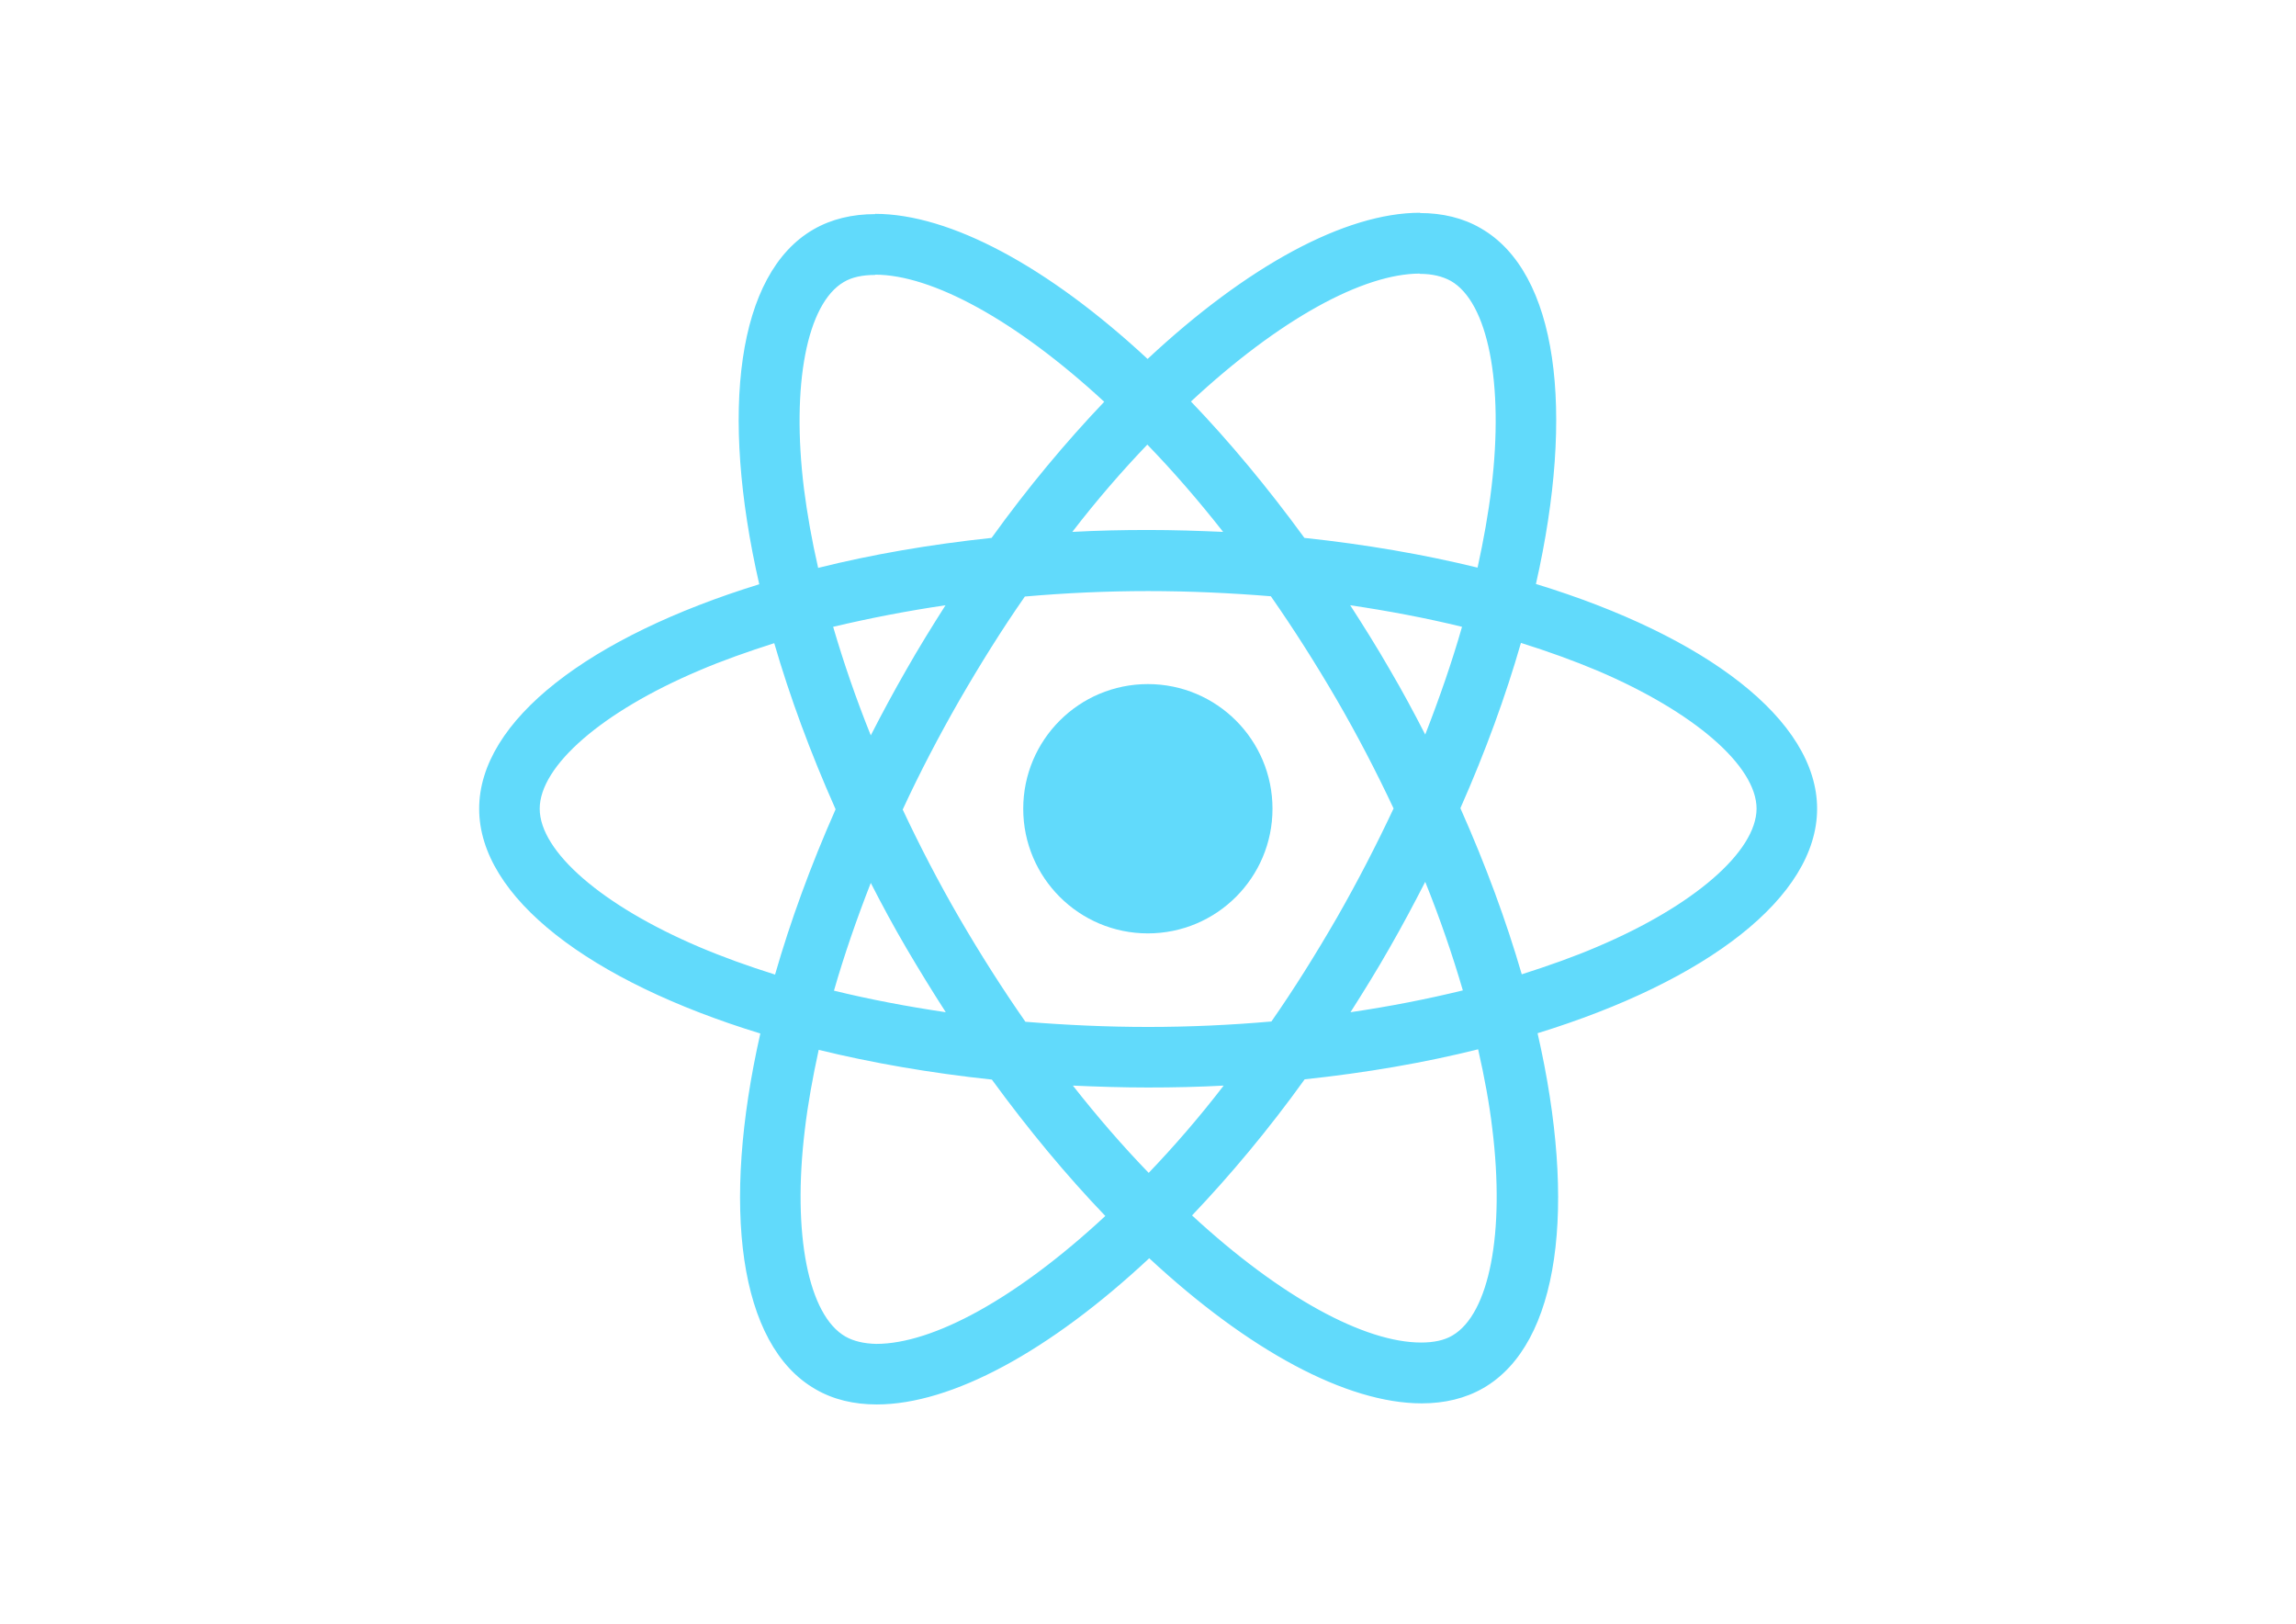
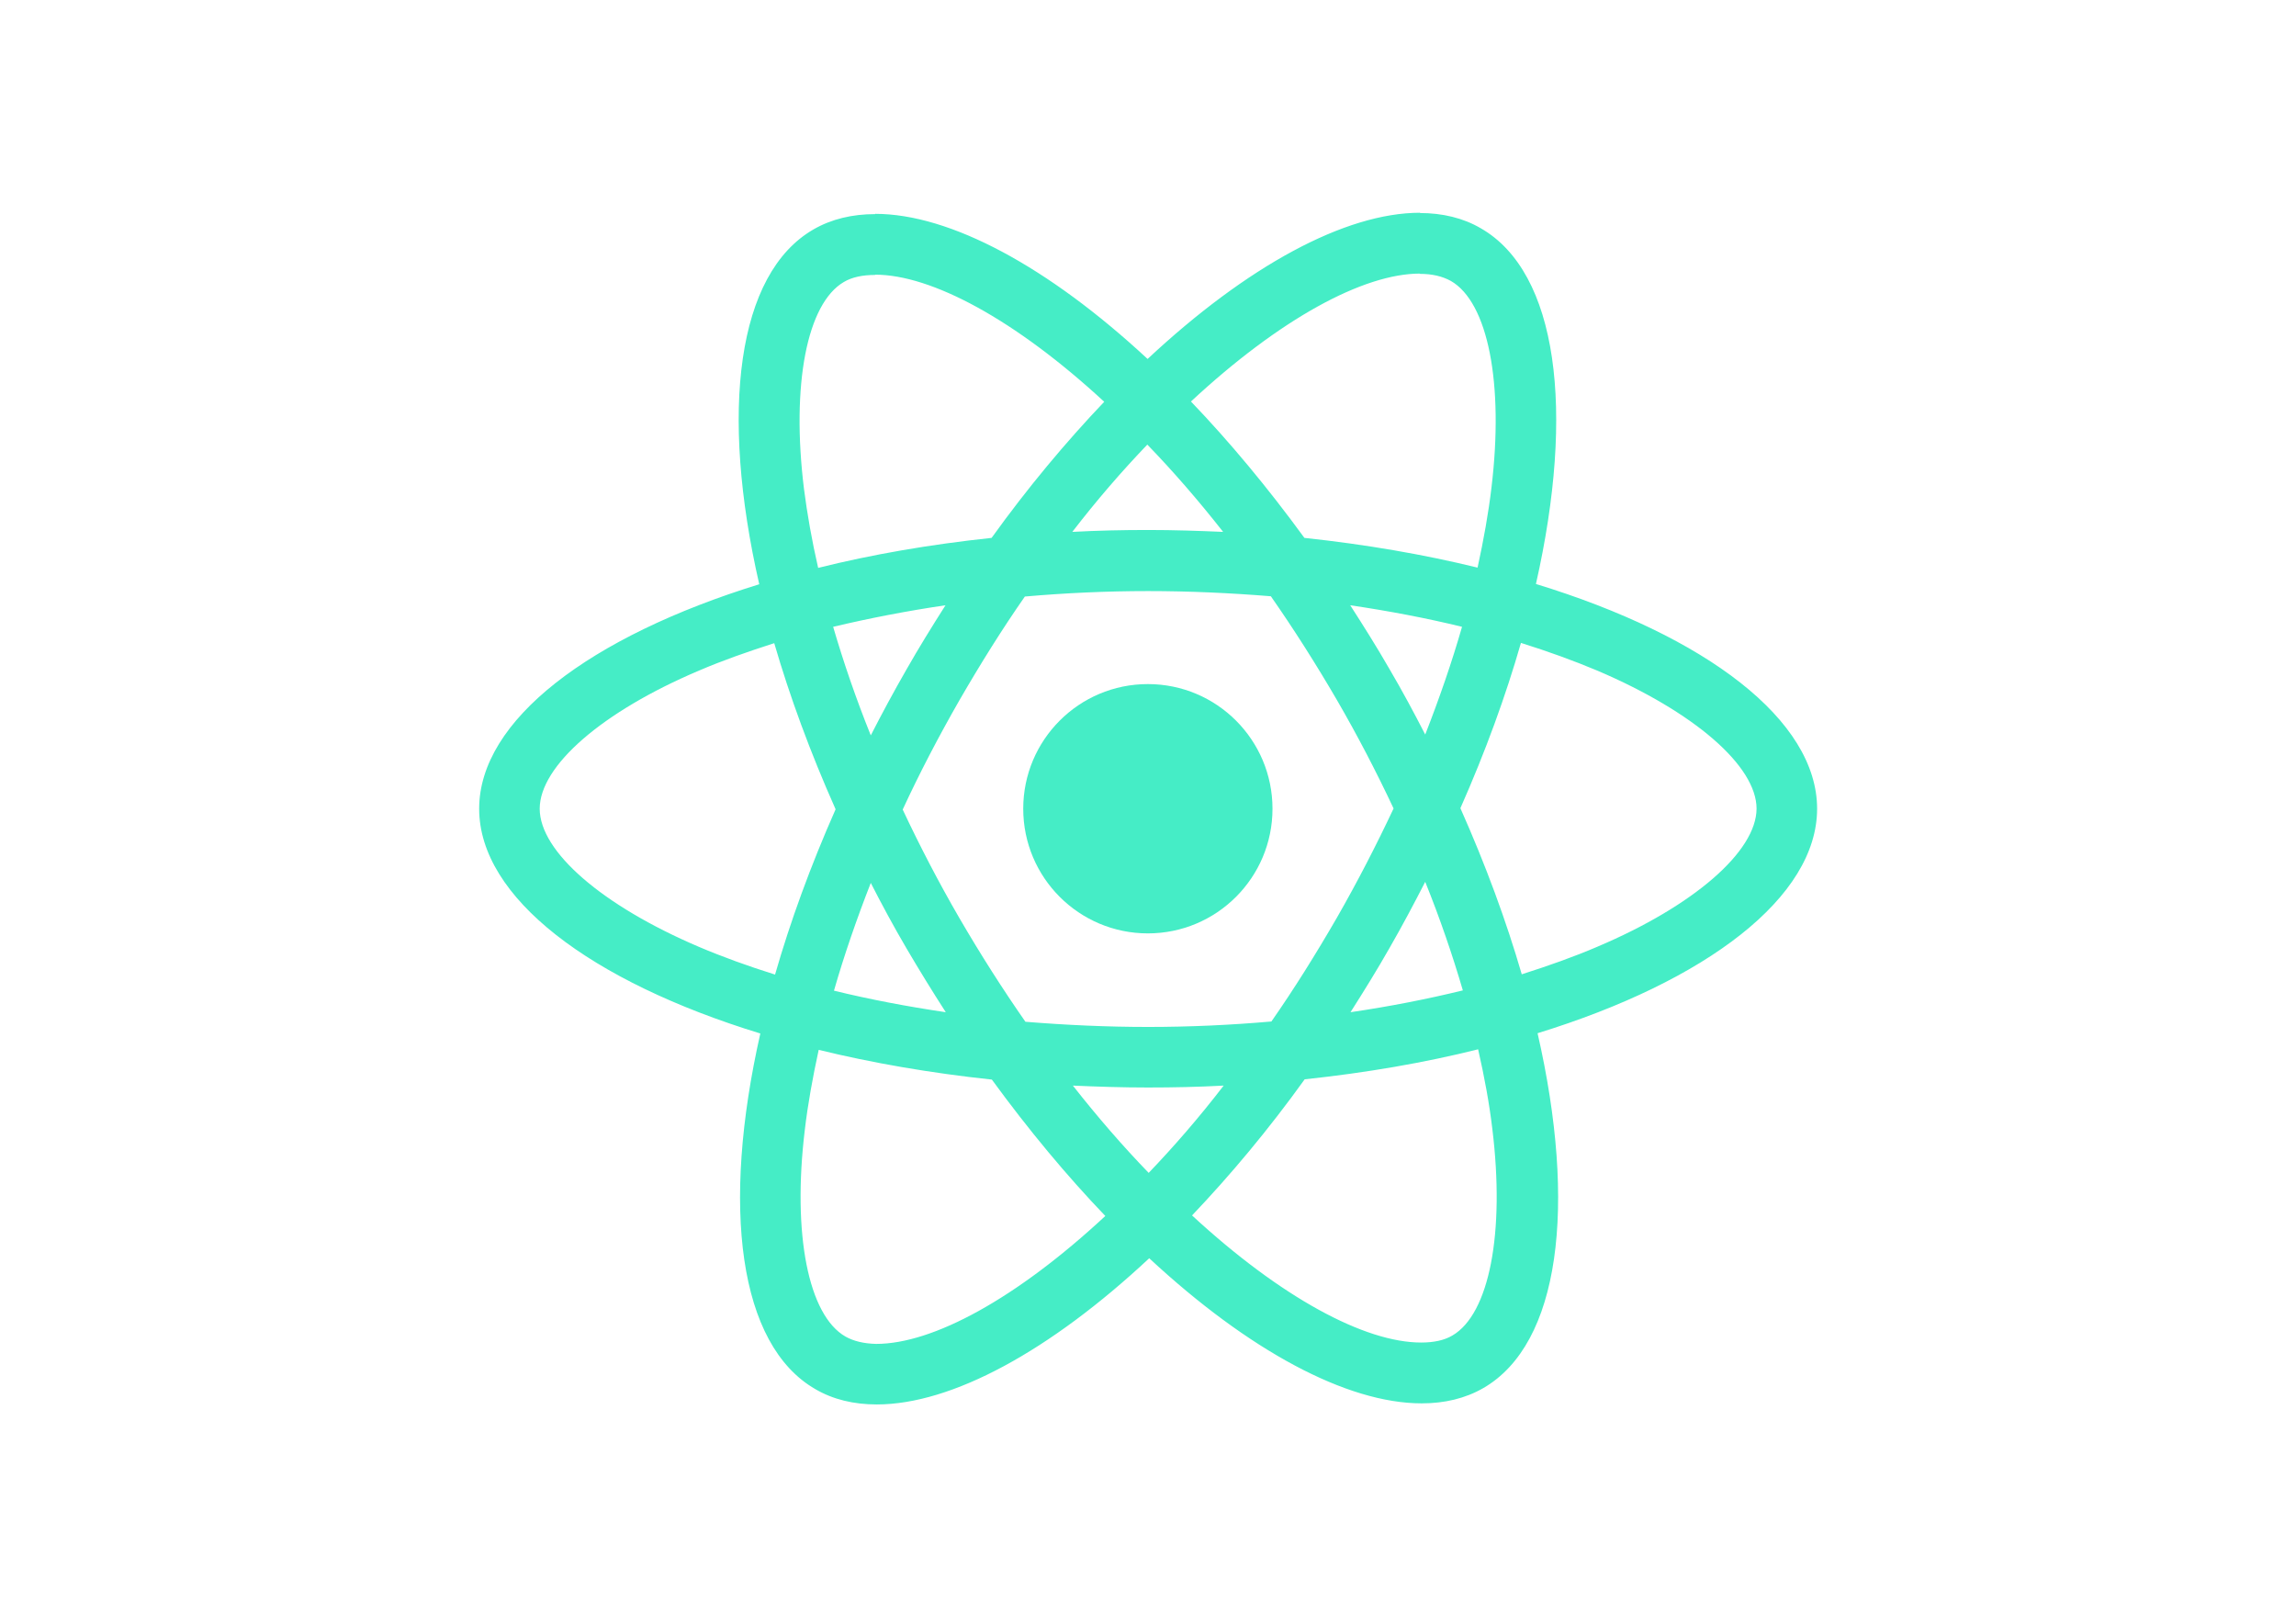
<svg xmlns="http://www.w3.org/2000/svg" viewBox="0 0 841.9 595.3">
-   <g fill="#61DAFB">
+   <g fill="#45EDC6">
    <path d="M666.3 296.5c0-32.5-40.7-63.3-103.1-82.4 14.4-63.6 8-114.2-20.2-130.4-6.5-3.8-14.1-5.6-22.4-5.6v22.3c4.6 0 8.3.9 11.4 2.6 13.6 7.8 19.5 37.5 14.9 75.7-1.1 9.4-2.9 19.3-5.1 29.4-19.6-4.8-41-8.5-63.5-10.9-13.5-18.5-27.5-35.3-41.6-50 32.6-30.3 63.2-46.9 84-46.9V78c-27.5 0-63.5 19.6-99.9 53.6-36.4-33.8-72.4-53.2-99.9-53.2v22.3c20.7 0 51.4 16.5 84 46.6-14 14.7-28 31.4-41.3 49.9-22.6 2.4-44 6.1-63.6 11-2.3-10-4-19.7-5.2-29-4.7-38.2 1.1-67.9 14.6-75.8 3-1.8 6.9-2.6 11.5-2.6V78.5c-8.4 0-16 1.8-22.6 5.6-28.1 16.2-34.4 66.7-19.9 130.1-62.2 19.2-102.7 49.9-102.7 82.3 0 32.5 40.7 63.3 103.1 82.4-14.4 63.6-8 114.2 20.2 130.4 6.5 3.8 14.1 5.6 22.5 5.6 27.5 0 63.5-19.6 99.9-53.6 36.4 33.8 72.4 53.2 99.9 53.2 8.4 0 16-1.8 22.6-5.6 28.1-16.2 34.4-66.7 19.9-130.1 62-19.1 102.5-49.9 102.5-82.3zm-130.2-66.7c-3.7 12.9-8.3 26.2-13.5 39.5-4.1-8-8.4-16-13.1-24-4.6-8-9.5-15.8-14.4-23.4 14.2 2.1 27.9 4.7 41 7.9zm-45.8 106.5c-7.8 13.5-15.8 26.3-24.1 38.2-14.9 1.3-30 2-45.2 2-15.1 0-30.2-.7-45-1.9-8.3-11.9-16.4-24.6-24.2-38-7.6-13.1-14.5-26.4-20.8-39.8 6.2-13.4 13.2-26.8 20.7-39.9 7.8-13.5 15.8-26.3 24.1-38.2 14.9-1.3 30-2 45.2-2 15.1 0 30.2.7 45 1.9 8.3 11.9 16.4 24.6 24.2 38 7.6 13.1 14.5 26.4 20.8 39.8-6.3 13.4-13.2 26.8-20.7 39.9zm32.3-13c5.4 13.4 10 26.8 13.8 39.8-13.1 3.2-26.9 5.9-41.2 8 4.9-7.7 9.8-15.6 14.4-23.7 4.6-8 8.9-16.1 13-24.1zM421.2 430c-9.3-9.6-18.6-20.3-27.8-32 9 .4 18.2.7 27.5.7 9.4 0 18.7-.2 27.8-.7-9 11.7-18.3 22.4-27.5 32zm-74.4-58.9c-14.2-2.1-27.9-4.7-41-7.9 3.7-12.9 8.3-26.2 13.5-39.5 4.1 8 8.4 16 13.1 24 4.7 8 9.5 15.8 14.4 23.4zM420.7 163c9.3 9.6 18.6 20.3 27.8 32-9-.4-18.2-.7-27.5-.7-9.4 0-18.7.2-27.8.7 9-11.7 18.3-22.4 27.5-32zm-74 58.9c-4.9 7.7-9.8 15.6-14.4 23.7-4.6 8-8.9 16-13 24-5.4-13.4-10-26.8-13.8-39.8 13.1-3.1 26.9-5.8 41.2-7.9zm-90.5 125.2c-35.4-15.1-58.3-34.9-58.3-50.6 0-15.7 22.9-35.6 58.3-50.6 8.6-3.7 18-7 27.7-10.1 5.7 19.6 13.2 40 22.5 60.9-9.2 20.8-16.6 41.1-22.2 60.6-9.9-3.1-19.3-6.5-28-10.2zM310 490c-13.6-7.8-19.5-37.5-14.9-75.7 1.1-9.4 2.9-19.3 5.1-29.4 19.6 4.8 41 8.5 63.5 10.9 13.5 18.5 27.5 35.3 41.6 50-32.6 30.3-63.2 46.9-84 46.9-4.5-.1-8.3-1-11.3-2.7zm237.2-76.2c4.7 38.2-1.1 67.9-14.6 75.8-3 1.8-6.9 2.6-11.5 2.6-20.7 0-51.4-16.5-84-46.6 14-14.7 28-31.4 41.3-49.9 22.6-2.4 44-6.1 63.6-11 2.3 10.1 4.1 19.8 5.2 29.1zm38.5-66.7c-8.6 3.7-18 7-27.7 10.1-5.7-19.6-13.2-40-22.5-60.9 9.2-20.8 16.6-41.1 22.2-60.6 9.9 3.1 19.3 6.5 28.1 10.2 35.4 15.1 58.3 34.9 58.3 50.6-.1 15.7-23 35.6-58.4 50.6zM320.8 78.4z" />
    <circle cx="420.9" cy="296.5" r="45.7" />
    <path d="M520.5 78.1z" />
  </g>
</svg>
